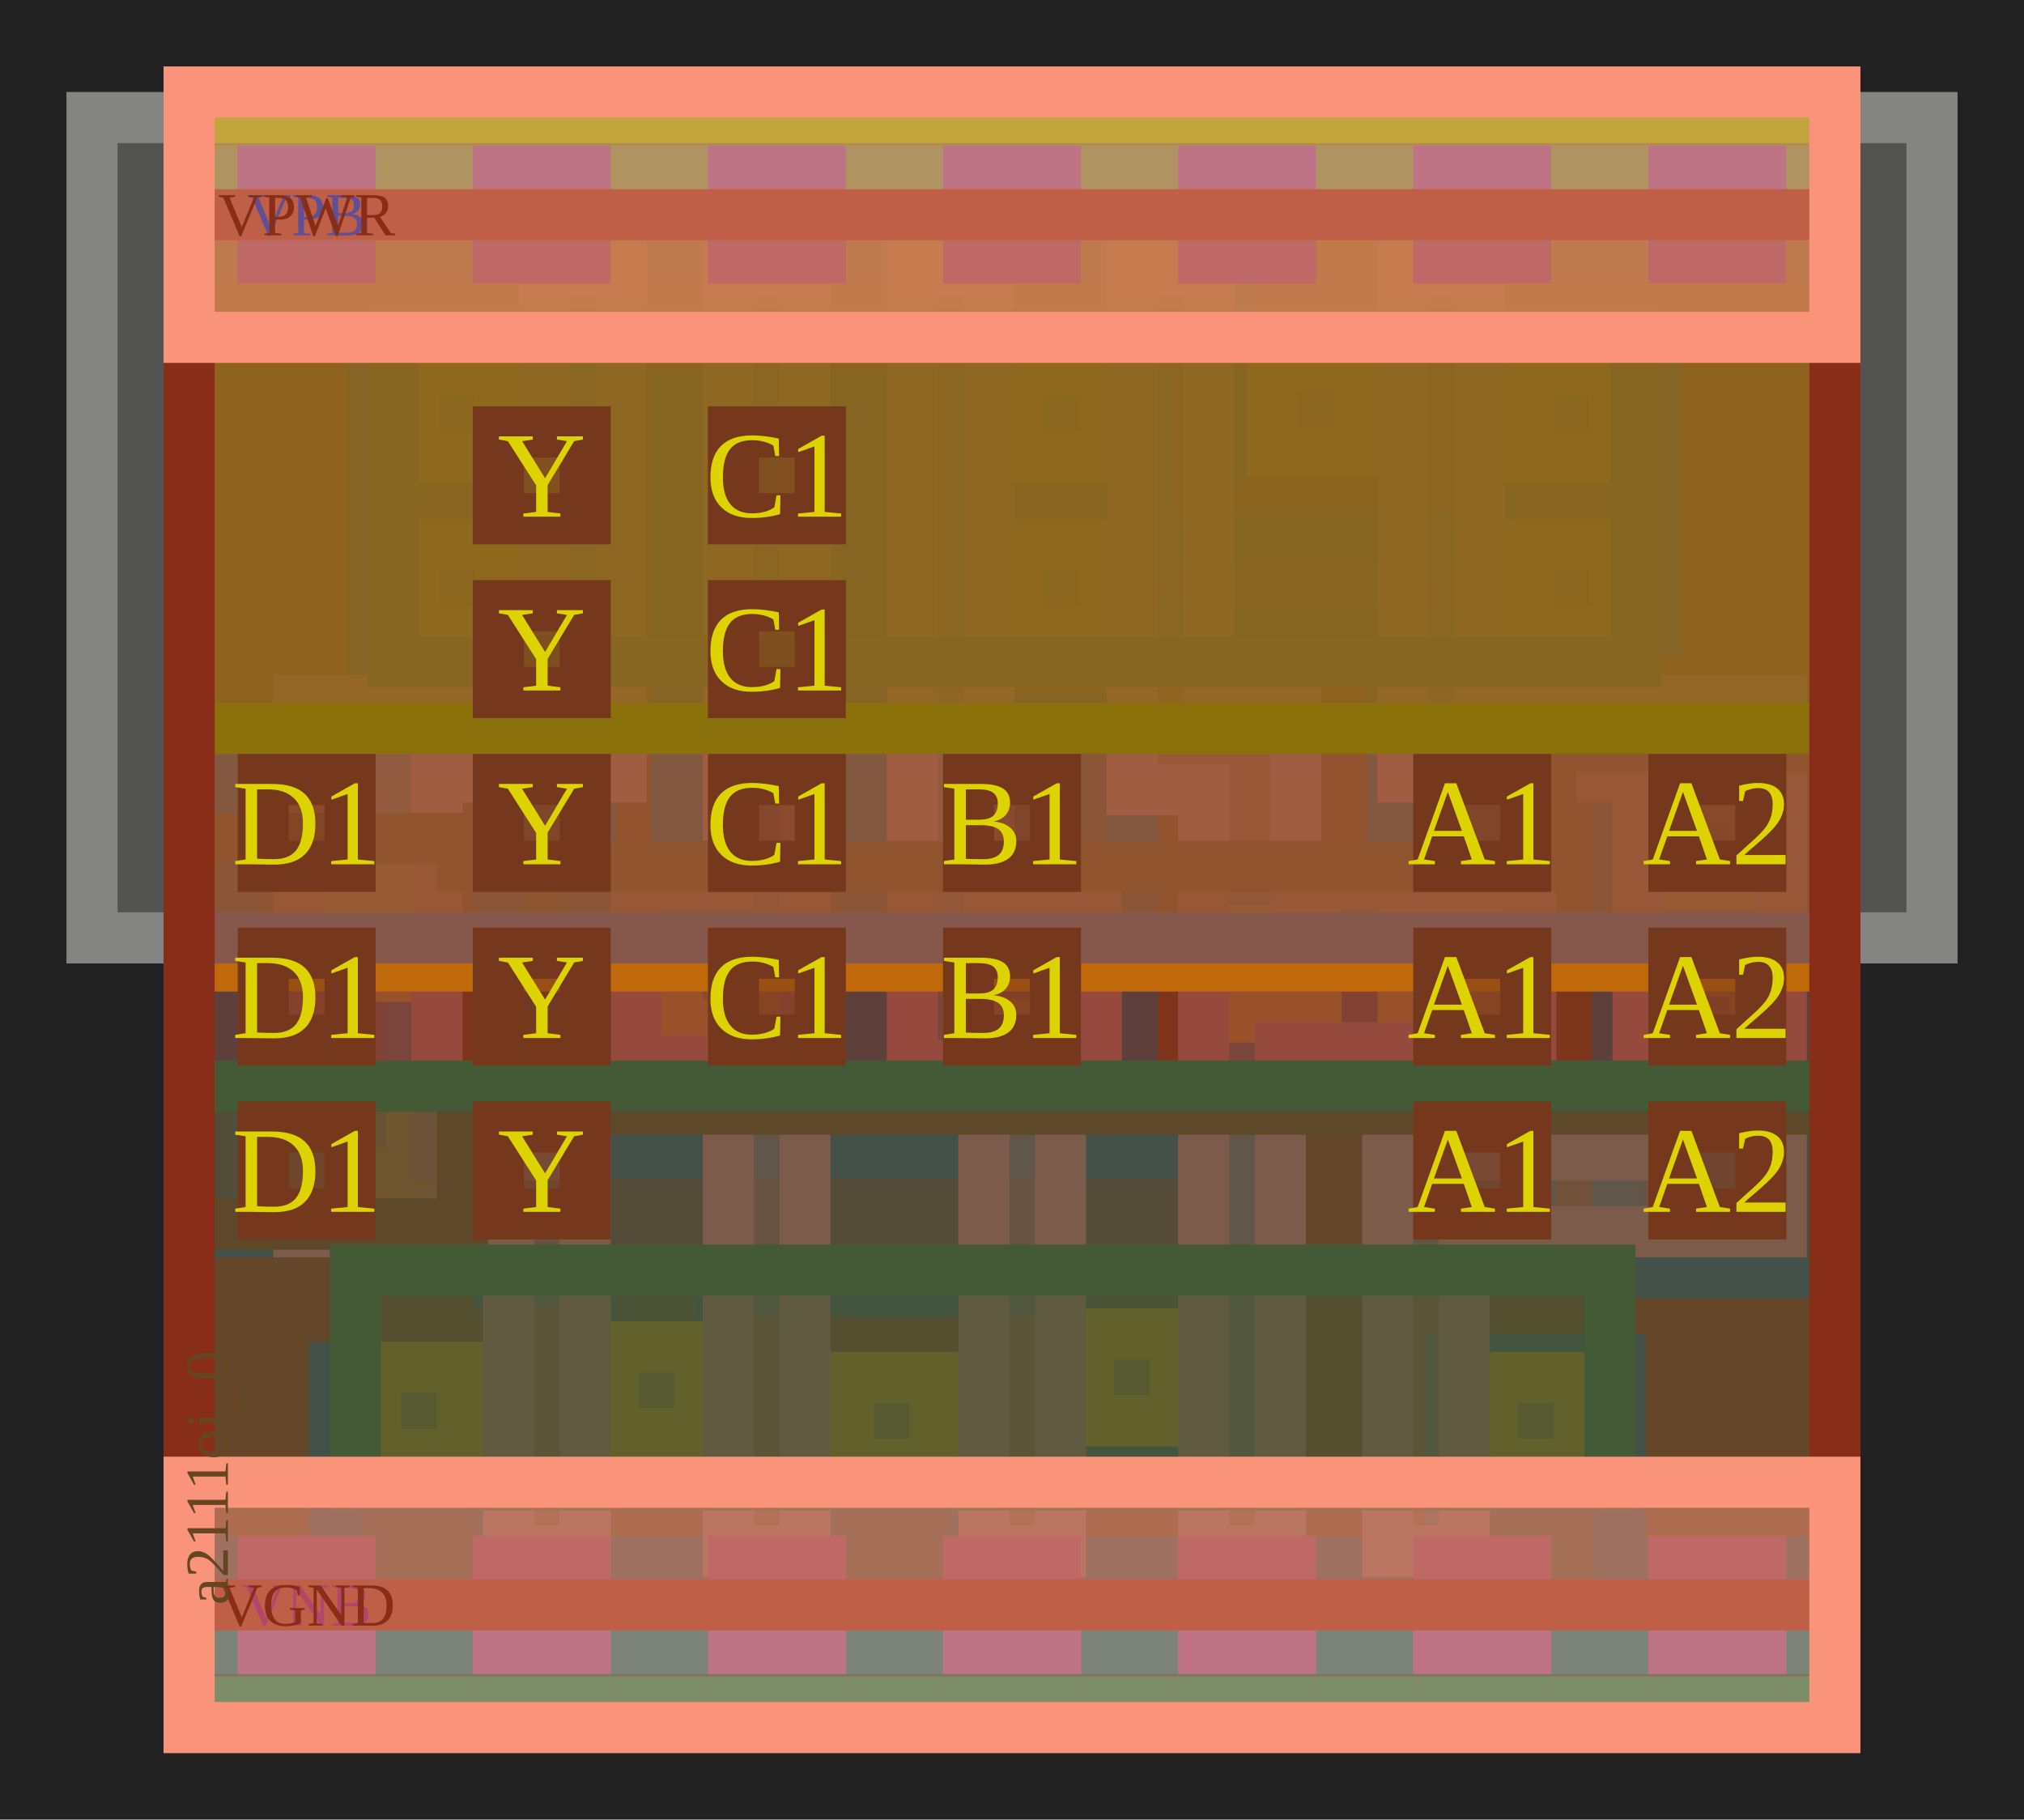
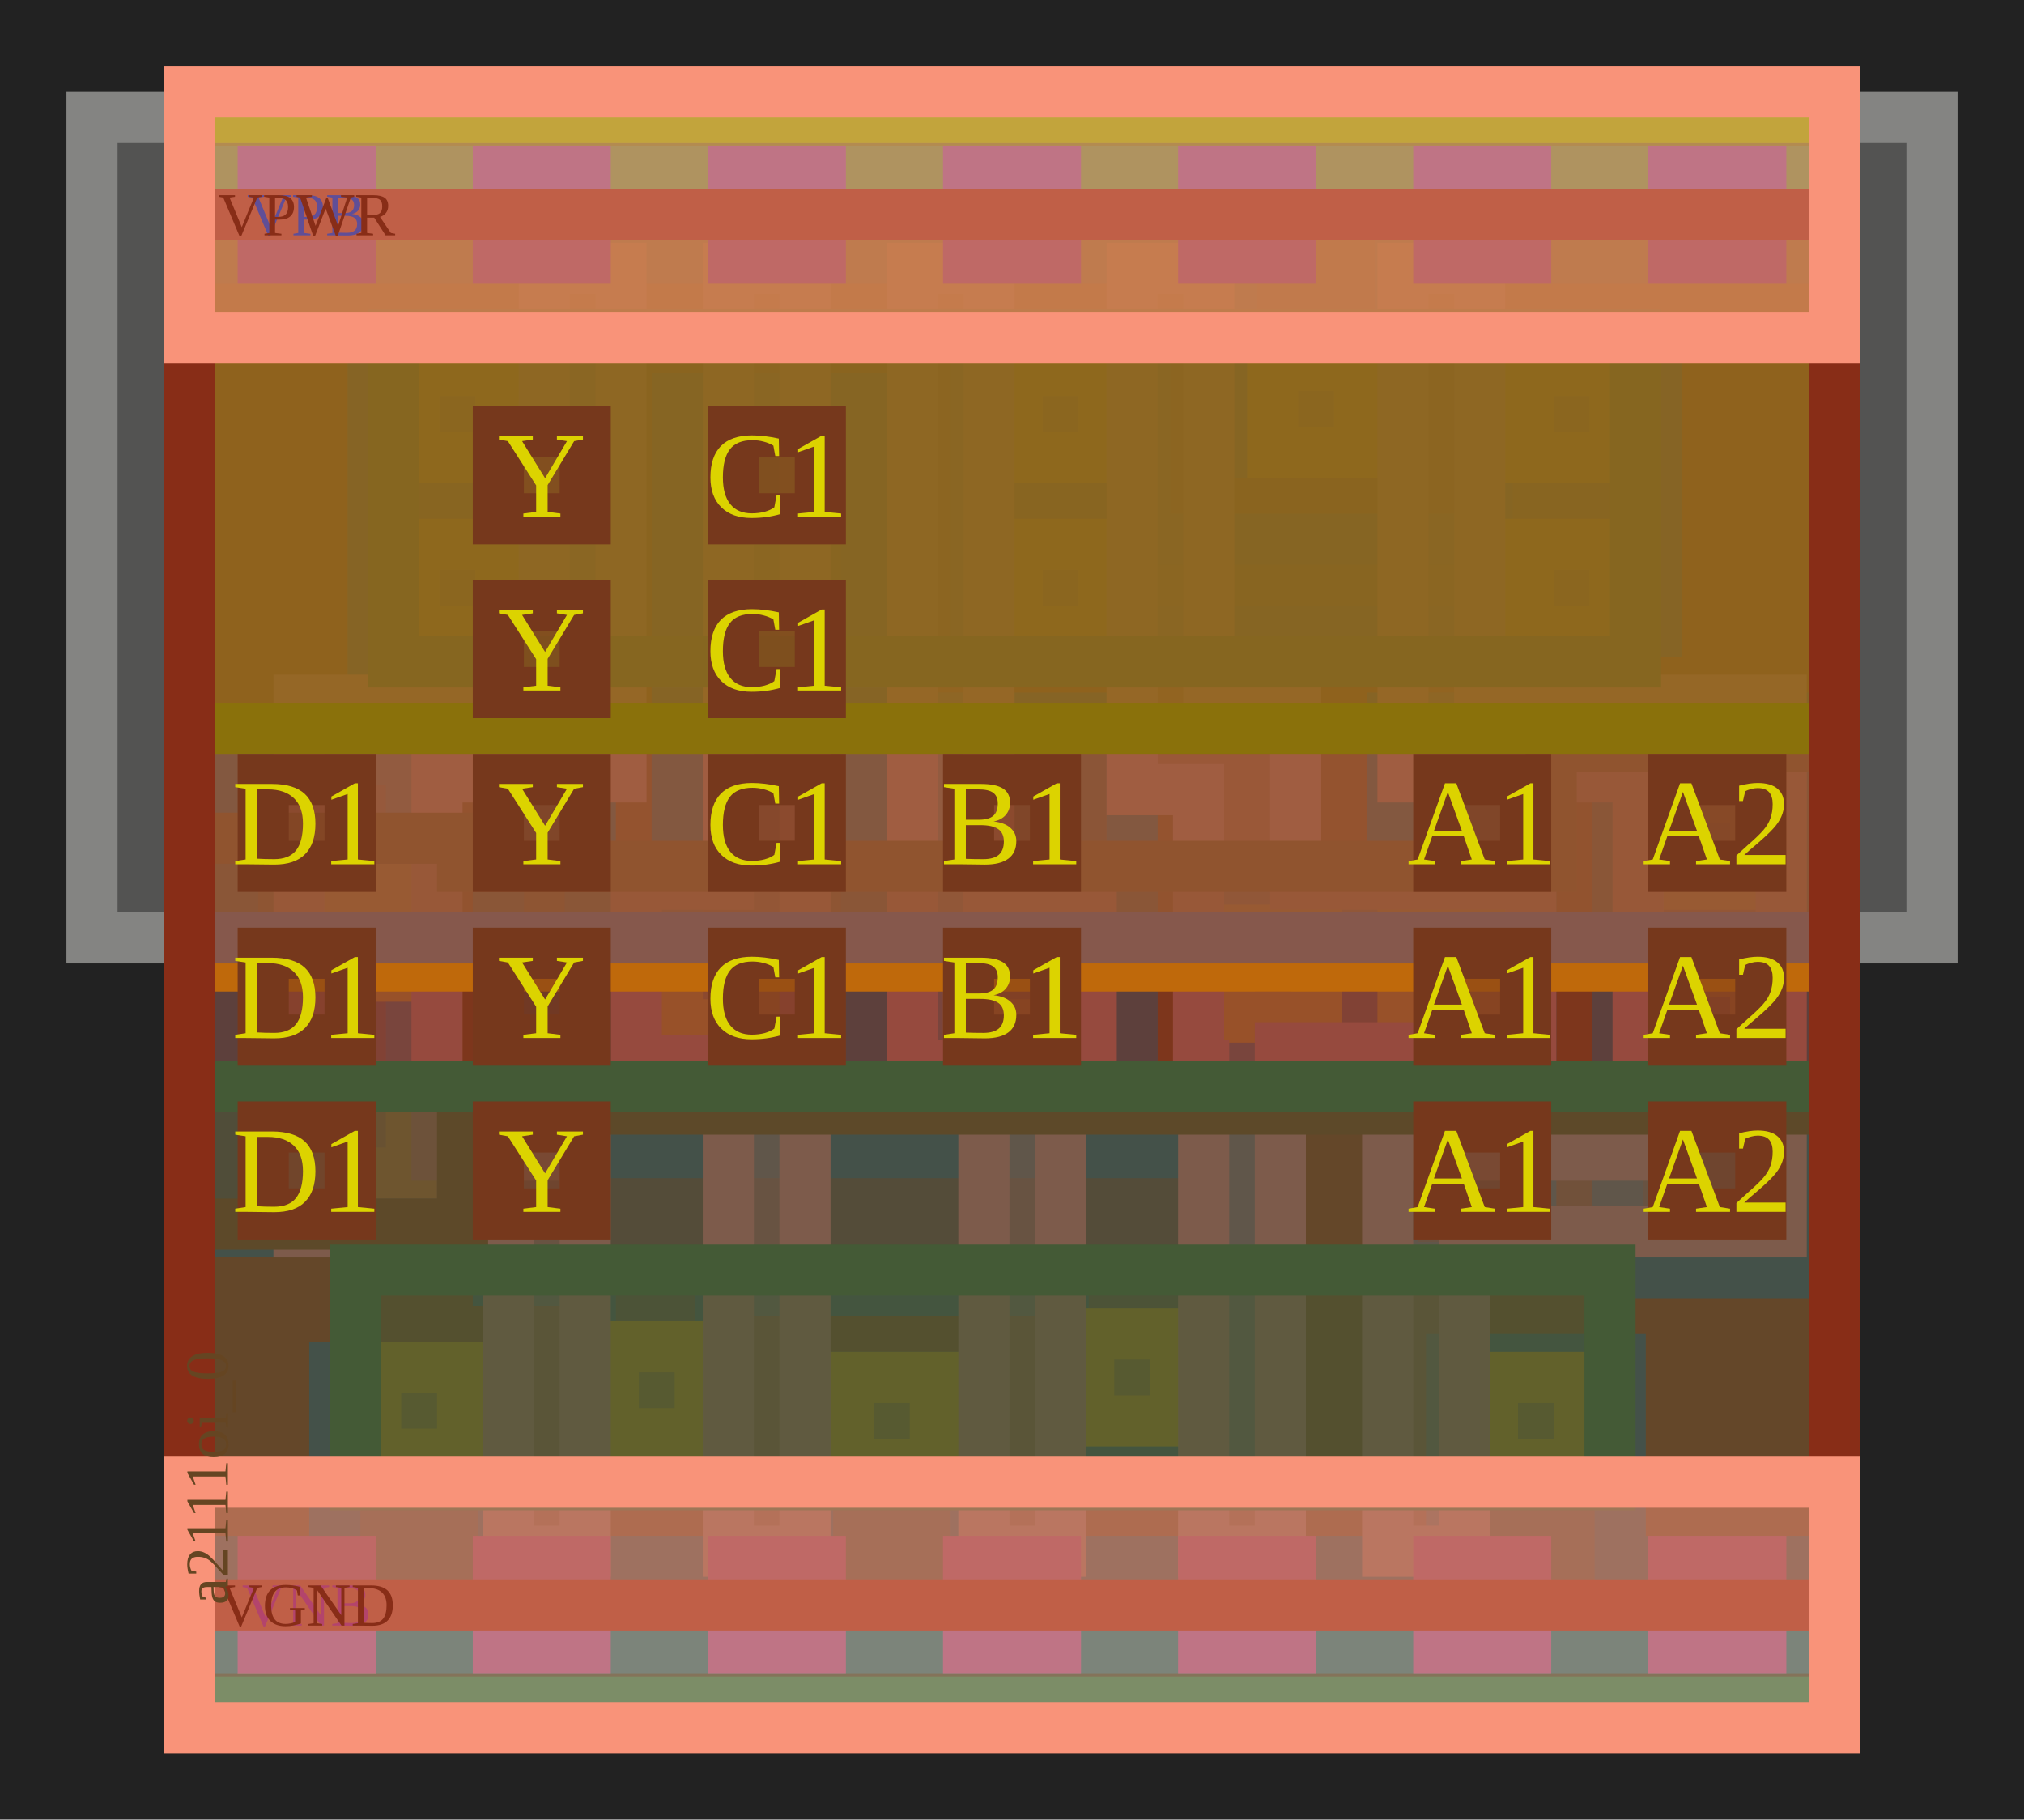
<svg xmlns="http://www.w3.org/2000/svg" width="39.6" height="35.6" viewBox="-3.7 -31.4 39.6 35.6">
  <defs>
    <style type="text/css">
.l67d44 {stroke: #875692; fill: #875692; fill-opacity: 0.5;}
.l122d16 {stroke: #F6A600; fill: #F6A600; fill-opacity: 0.5;}
.l93d44 {stroke: #008856; fill: #008856; fill-opacity: 0.5;}
.l78d44 {stroke: #F6A600; fill: #F6A600; fill-opacity: 0.5;}
.l236d0 {stroke: #E25822; fill: #E25822; fill-opacity: 0.5;}
.l66d44 {stroke: #F3C300; fill: #F3C300; fill-opacity: 0.5;}
.l95d20 {stroke: #654522; fill: #654522; fill-opacity: 0.5;}
.l94d20 {stroke: #8DB600; fill: #8DB600; fill-opacity: 0.5;}
.l65d20 {stroke: #008856; fill: #008856; fill-opacity: 0.5;}
.l68d16 {stroke: #E25822; fill: #E25822; fill-opacity: 0.5;}
.l67d20 {stroke: #0067A5; fill: #0067A5; fill-opacity: 0.5;}
.l66d20 {stroke: #E68FAC; fill: #E68FAC; fill-opacity: 0.5;}
.l64d20 {stroke: #848482; fill: #848482; fill-opacity: 0.5;}
.l64d16 {stroke: #DCD300; fill: #DCD300; fill-opacity: 0.5;}
.l67d16 {stroke: #654522; fill: #654522; fill-opacity: 0.5;}
.l81d4 {stroke: #882D17; fill: #882D17; fill-opacity: 0.5;}
.l68d20 {stroke: #F99379; fill: #F99379; fill-opacity: 0.5;}
.l64t5 {stroke: none; fill: #604E97;}
.l67t5 {stroke: none; fill: #DCD300;}
.l68t5 {stroke: none; fill: #882D17;}
.l83t44 {stroke: none; fill: #654522;}
.l64t59 {stroke: none; fill: #B3446C;}
</style>
  </defs>
  <rect x="-3.7" y="-31.4" width="39.6" height="35.6" fill="#222222" stroke="none" />
  <g id="sky130_fd_sc_hd__a2111oi_0" transform="scale(1 -1)">
-     <polygon id="0x1a5dad0" class="l236d0" points="0,0 32.2,0 32.2,27.2 0,27.2" />
-     <polygon id="0x1a40560" class="l122d16" points="1.45,-0.85 3.15,-0.85 3.15,0.85 1.45,0.85" />
-     <polygon id="0x1a45a20" class="l64d16" points="1.45,26.35 3.15,26.35 3.15,28.05 1.45,28.05" />
-     <polygon id="0x1a45a90" class="l68d16" points="1.45,26.35 3.15,26.35 3.15,28.05 1.45,28.05" />
-     <polygon id="0x1a2dcd0" class="l68d16" points="1.45,-0.85 3.15,-0.85 3.15,0.85 1.45,0.85" />
-     <polygon id="0x1a61230" class="l67d20" points="32.2,28.05 0,28.05 0,26.35 20.4,26.35 20.4,22.55 23.7,22.55 23.7,26.35 32.2,26.35" />
-     <polygon id="0x1a6aa90" class="l67d20" points="32.2,0.85 28,0.85 28,4.8 24.7,4.8 24.7,0.85 15.4,0.85 15.4,4.45 12.1,4.45 12.1,0.85 6.15,0.85 6.15,4.65 2.85,4.65 2.85,0.85 0,0.85 0,-0.85 32.2,-0.85" />
-     <polygon id="0x1a6ab00" class="l67d20" points="0.85,7.3 4.35,7.3 4.35,16.55 0.85,16.55" />
-     <polygon id="0x1a911a0" class="l67d20" points="9.55,10.55 13.25,10.55 13.25,23.6 9.55,23.6" />
-     <polygon id="0x1a64790" class="l67d20" points="27.95,6.5 31.35,6.5 31.35,17.35 27.95,17.35" />
-     <polygon id="0x1a1c470" class="l67d20" points="14.95,10.55 18.45,10.55 18.45,17.35 14.95,17.35" />
-     <polygon id="0x16dc120" class="l67d20" points="20.4,8.85 7.85,8.85 7.85,24.65 3.6,24.65 3.6,18.25 6.05,18.25 6.05,6.35 7.85,6.35 7.85,2.55 10.4,2.55 10.4,6.15 17.1,6.15 17.1,2.8 20.4,2.8" />
-     <polygon id="0x16dc190" class="l67d20" points="20.35,10.7 20.35,14 23.55,14 23.55,17.35 26.25,17.35 26.25,6.6 23.55,6.6 23.55,10.7" />
-     <polygon id="0x18f80a0" class="l67d20" points="28.7,24.65 25.4,24.65 25.4,20.85 18.7,20.85 18.7,24.65 15.4,24.65 15.4,19.05 28.7,19.05" />
-     <polygon id="0x1a7eb60" class="l66d44" points="25.5,2.75 27.2,2.75 27.2,4.45 25.5,4.45" />
-     <polygon id="0x1756e30" class="l66d44" points="23.75,11.5 25.45,11.5 25.45,13.2 23.75,13.2" />
-     <polygon id="0x17763b0" class="l66d44" points="2.65,12.3 4.35,12.3 4.35,14 2.65,14" />
-     <polygon id="0x1a71770" class="l66d44" points="2.65,8.45 4.35,8.45 4.35,10.15 2.65,10.15" />
-     <polygon id="0x1776480" class="l66d44" points="3.65,2.95 5.35,2.95 5.35,4.65 3.65,4.65" />
-     <polygon id="0x17d4930" class="l66d44" points="20.35,11.5 22.05,11.5 22.05,13.2 20.35,13.2" />
-     <polygon id="0x180e130" class="l66d44" points="21.2,22.55 22.9,22.55 22.9,24.25 21.2,24.25" />
-     <polygon id="0x180e200" class="l66d44" points="26.2,22.45 27.9,22.45 27.9,24.15 26.2,24.15" />
-     <polygon id="0x188aab0" class="l66d44" points="26.2,19.05 27.9,19.05 27.9,20.75 26.2,20.75" />
-     <polygon id="0x1891df0" class="l66d44" points="28.95,14.1 30.65,14.1 30.65,15.8 28.95,15.8" />
-     <polygon id="0x1891ec0" class="l66d44" points="28.95,10.7 30.65,10.7 30.65,12.4 28.95,12.4" />
-     <polygon id="0x1a37120" class="l66d44" points="4.4,22.45 6.1,22.45 6.1,24.15 4.4,24.15" />
-     <polygon id="0x1a10af0" class="l66d44" points="4.4,19.05 6.1,19.05 6.1,20.75 4.4,20.75" />
-     <polygon id="0x1a10bc0" class="l66d44" points="8.3,3.35 10,3.35 10,5.05 8.3,5.05" />
-     <polygon id="0x17b1650" class="l66d44" points="9.55,11.35 11.25,11.35 11.25,13.05 9.55,13.05" />
-     <polygon id="0x196c490" class="l66d44" points="12.9,2.75 14.6,2.75 14.6,4.45 12.9,4.45" />
-     <polygon id="0x196c560" class="l66d44" points="15.25,11.35 16.95,11.35 16.95,13.05 15.25,13.05" />
-     <polygon id="0x1a5a6d0" class="l66d44" points="16.2,22.45 17.9,22.45 17.9,24.15 16.2,24.15" />
-     <polygon id="0x17afdc0" class="l66d44" points="16.2,19.05 17.9,19.05 17.9,20.75 16.2,20.75" />
-     <polygon id="0x179f320" class="l66d44" points="17.6,3.6 19.3,3.6 19.3,5.3 17.6,5.3" />
-     <polygon id="0x17afe90" class="l66d20" points="8.45,26.15 6.95,26.15 6.95,17.7 2.15,17.7 2.15,7.3 6.25,7.3 6.25,1.05 7.75,1.05 7.75,8.8 4.85,8.8 4.85,16.2 8.45,16.2" />
-     <polygon id="0x182cc80" class="l66d20" points="12.05,26.15 10.55,26.15 10.55,14.1 8.75,14.1 8.75,10.65 10.55,10.65 10.55,1.05 12.05,1.05" />
-     <polygon id="0x1811120" class="l66d20" points="17.75,13.95 15.65,13.95 15.65,26.15 14.15,26.15 14.15,10.55 15.55,10.55 15.55,1.05 17.05,1.05 17.05,10.55 17.75,10.55" />
-     <polygon id="0x1811190" class="l66d20" points="26.25,14.1 21.65,14.1 21.65,17.7 19.95,17.7 19.95,26.15 18.45,26.15 18.45,15.95 19.85,15.95 19.85,1.05 21.35,1.05 21.35,10.9 26.25,10.9" />
-     <polygon id="0x1a512d0" class="l66d20" points="31.15,17.7 25.25,17.7 25.25,26.15 23.75,26.15 23.75,16.2 28.35,16.2 28.35,8.8 23.45,8.8 23.45,1.05 24.95,1.05 24.95,7.3 31.15,7.3" />
-     <polygon id="0x1840740" class="l95d20" points="32.2,16.8 26.65,16.8 26.65,14.45 5.35,14.45 5.35,15 0,15 0,7.45 5.35,7.45 5.35,9.7 32.2,9.7" />
-     <polygon id="0x1a4cb20" class="l65d20" points="3.25,2.35 27.8,2.35 27.8,6.55 3.25,6.55" />
-     <polygon id="0x175c850" class="l65d20" points="4,18.45 28.3,18.45 28.3,24.85 4,24.85" />
-     <polygon id="0x175c920" class="l78d44" points="0,12.5 32.2,12.5 32.2,27.2 0,27.2" />
-     <polygon id="0x17f9930" class="l93d44" points="0,-1.9 32.2,-1.9 32.2,10.15 0,10.15" />
-     <polygon id="0x17f9a00" class="l64d20" points="-1.9,13.05 34.1,13.05 34.1,29.1 -1.9,29.1" />
-     <polygon id="0x1a89ee0" class="l94d20" points="0,17.15 32.2,17.15 32.2,29.1 0,29.1" />
-     <polygon id="0x1a89fb0" class="l67d44" points="1.45,26.35 3.15,26.35 3.15,28.05 1.45,28.05" />
-     <polygon id="0x1754210" class="l67d44" points="1.45,-0.85 3.15,-0.85 3.15,0.85 1.45,0.85" />
-     <polygon id="0x17542e0" class="l67d44" points="6.05,26.35 7.75,26.35 7.75,28.05 6.05,28.05" />
-     <polygon id="0x179dbb0" class="l67d44" points="6.05,-0.85 7.75,-0.85 7.75,0.85 6.05,0.85" />
-     <polygon id="0x179dc80" class="l67d44" points="10.65,26.35 12.35,26.35 12.35,28.05 10.65,28.05" />
-     <polygon id="0x17b7aa0" class="l67d44" points="10.65,-0.85 12.35,-0.85 12.35,0.85 10.65,0.85" />
-     <polygon id="0x17b7b70" class="l67d44" points="15.25,26.35 16.95,26.35 16.95,28.05 15.25,28.05" />
-     <polygon id="0x18283d0" class="l67d44" points="15.25,-0.85 16.95,-0.85 16.95,0.85 15.25,0.85" />
-     <polygon id="0x18284a0" class="l67d44" points="19.85,26.35 21.55,26.35 21.55,28.05 19.85,28.05" />
-     <polygon id="0x181d110" class="l67d44" points="19.85,-0.85 21.55,-0.85 21.55,0.85 19.85,0.85" />
-     <polygon id="0x181d1e0" class="l67d44" points="24.45,26.35 26.15,26.35 26.15,28.05 24.45,28.05" />
-     <polygon id="0x1988ed0" class="l67d44" points="24.45,-0.85 26.15,-0.85 26.15,0.85 24.45,0.85" />
-     <polygon id="0x1988fa0" class="l67d44" points="29.05,26.35 30.75,26.35 30.75,28.05 29.05,28.05" />
-     <polygon id="0x19b3260" class="l67d44" points="29.05,-0.85 30.75,-0.85 30.75,0.85 29.05,0.85" />
-     <polygon id="0x19b3330" class="l67d16" points="1.45,14.45 3.15,14.45 3.15,16.15 1.45,16.15" />
-     <polygon id="0x1a38cf0" class="l67d16" points="10.65,11.05 12.35,11.05 12.35,12.75 10.65,12.75" />
-     <polygon id="0x1a38dc0" class="l67d16" points="29.05,7.65 30.75,7.65 30.75,9.35 29.05,9.35" />
-     <polygon id="0x1765dc0" class="l67d16" points="24.45,11.05 26.15,11.05 26.15,12.75 24.45,12.75" />
-     <polygon id="0x1765e90" class="l67d16" points="15.25,14.45 16.95,14.45 16.95,16.15 15.25,16.15" />
-     <polygon id="0x195a500" class="l67d16" points="6.05,21.25 7.75,21.25 7.75,22.95 6.05,22.95" />
-     <polygon id="0x195a5d0" class="l67d16" points="1.45,11.05 3.15,11.05 3.15,12.75 1.45,12.75" />
-     <polygon id="0x19dcc10" class="l67d16" points="1.45,7.65 3.15,7.65 3.15,9.35 1.45,9.35" />
-     <polygon id="0x19dcce0" class="l67d16" points="6.05,17.85 7.75,17.85 7.75,19.55 6.05,19.55" />
-     <polygon id="0x1a46680" class="l67d16" points="6.05,14.45 7.75,14.45 7.75,16.15 6.05,16.15" />
-     <polygon id="0x1a46750" class="l67d16" points="6.05,11.05 7.75,11.05 7.75,12.75 6.05,12.75" />
-     <polygon id="0x1a3ccf0" class="l67d16" points="6.05,7.65 7.75,7.65 7.75,9.35 6.05,9.35" />
-     <polygon id="0x1a3cdc0" class="l67d16" points="10.65,14.45 12.35,14.45 12.35,16.15 10.65,16.15" />
-     <polygon id="0x181a540" class="l67d16" points="10.65,17.85 12.35,17.85 12.35,19.55 10.65,19.55" />
-     <polygon id="0x181a610" class="l67d16" points="10.65,21.25 12.35,21.25 12.35,22.95 10.65,22.95" />
-     <polygon id="0x1822a00" class="l67d16" points="15.25,11.05 16.95,11.05 16.95,12.75 15.25,12.75" />
-     <polygon id="0x1822ad0" class="l67d16" points="29.05,11.05 30.75,11.05 30.75,12.75 29.05,12.75" />
-     <polygon id="0x19d5f70" class="l67d16" points="29.05,14.45 30.75,14.45 30.75,16.15 29.05,16.15" />
-     <polygon id="0x19d6040" class="l67d16" points="24.45,7.65 26.15,7.65 26.15,9.35 24.45,9.35" />
-     <polygon id="0x1a301e0" class="l67d16" points="24.45,14.45 26.15,14.45 26.15,16.15 24.45,16.15" />
-     <polygon id="0x1a302b0" class="l81d4" points="0,0 32.2,0 32.2,27.2 0,27.2" />
-     <polygon id="0x17c8980" class="l68d20" points="0,2.4 0,-2.4 32.2,-2.4 32.2,2.4" />
-     <polygon id="0x17c8980" class="l68d20" points="0,29.6 0,24.8 32.2,24.8 32.2,29.6" />
-     <text id="0x189b3c0" class="l67t5" text-anchor="middle" dominant-baseline="central" transform="translate(29.9 8.5) scale(0.2) scale(1 -1)">A2</text>
-     <text id="0x189b450" class="l67t5" text-anchor="middle" dominant-baseline="central" transform="translate(25.3 11.9) scale(0.2) scale(1 -1)">A1</text>
-     <text id="0x1a5c880" class="l67t5" text-anchor="middle" dominant-baseline="central" transform="translate(16.1 15.3) scale(0.2) scale(1 -1)">B1</text>
-     <text id="0x1a7eab0" class="l67t5" text-anchor="middle" dominant-baseline="central" transform="translate(11.5 11.9) scale(0.2) scale(1 -1)">C1</text>
-     <text id="0x1a2e8c0" class="l67t5" text-anchor="middle" dominant-baseline="central" transform="translate(6.9 22.1) scale(0.2) scale(1 -1)">Y</text>
-     <text id="0x1982850" class="l67t5" text-anchor="middle" dominant-baseline="central" transform="translate(2.3 15.3) scale(0.2) scale(1 -1)">D1</text>
-     <text id="0x1982900" class="l67t5" text-anchor="middle" dominant-baseline="central" transform="translate(2.3 11.9) scale(0.2) scale(1 -1)">D1</text>
-     <text id="0x19b0310" class="l67t5" text-anchor="middle" dominant-baseline="central" transform="translate(2.3 8.5) scale(0.2) scale(1 -1)">D1</text>
-     <text id="0x19b03c0" class="l67t5" text-anchor="middle" dominant-baseline="central" transform="translate(6.9 18.7) scale(0.2) scale(1 -1)">Y</text>
-     <text id="0x1a48150" class="l67t5" text-anchor="middle" dominant-baseline="central" transform="translate(6.9 15.3) scale(0.2) scale(1 -1)">Y</text>
-     <text id="0x1a97f30" class="l67t5" text-anchor="middle" dominant-baseline="central" transform="translate(6.9 11.9) scale(0.2) scale(1 -1)">Y</text>
-     <text id="0x1a97fe0" class="l67t5" text-anchor="middle" dominant-baseline="central" transform="translate(6.9 8.5) scale(0.2) scale(1 -1)">Y</text>
-     <text id="0x1767470" class="l67t5" text-anchor="middle" dominant-baseline="central" transform="translate(11.5 15.3) scale(0.2) scale(1 -1)">C1</text>
-     <text id="0x1767520" class="l67t5" text-anchor="middle" dominant-baseline="central" transform="translate(11.5 18.7) scale(0.2) scale(1 -1)">C1</text>
-     <text id="0x174e450" class="l67t5" text-anchor="middle" dominant-baseline="central" transform="translate(11.5 22.1) scale(0.2) scale(1 -1)">C1</text>
-     <text id="0x174e4e0" class="l67t5" text-anchor="middle" dominant-baseline="central" transform="translate(16.1 11.9) scale(0.2) scale(1 -1)">B1</text>
-     <text id="0x17c47a0" class="l67t5" text-anchor="middle" dominant-baseline="central" transform="translate(29.9 11.9) scale(0.2) scale(1 -1)">A2</text>
-     <text id="0x17c4830" class="l67t5" text-anchor="middle" dominant-baseline="central" transform="translate(29.9 15.3) scale(0.2) scale(1 -1)">A2</text>
-     <text id="0x1881360" class="l67t5" text-anchor="middle" dominant-baseline="central" transform="translate(25.3 8.5) scale(0.2) scale(1 -1)">A1</text>
-     <text id="0x1881410" class="l67t5" text-anchor="middle" dominant-baseline="central" transform="translate(25.3 15.3) scale(0.2) scale(1 -1)">A1</text>
-     <text id="0x1964fb0" class="l64t59" text-anchor="middle" dominant-baseline="central" transform="translate(2.3 0) scale(0.1) scale(1 -1)">VNB</text>
-     <text id="0x1965060" class="l64t5" text-anchor="middle" dominant-baseline="central" transform="translate(2.3 27.2) scale(0.1) scale(1 -1)">VPB</text>
-     <text id="0x1a411d0" class="l68t5" text-anchor="middle" dominant-baseline="central" transform="translate(2.3 27.2) scale(0.1) scale(1 -1)">VPWR</text>
-     <text id="0x1a41260" class="l68t5" text-anchor="middle" dominant-baseline="central" transform="translate(2.3 0) scale(0.1) scale(1 -1)">VGND</text>
-     <text id="0x17c88f0" class="l83t44" text-anchor="start" dominant-baseline="text-before-edge" transform="translate(0 0) rotate(90) scale(0.1) scale(1 -1)">a2111oi_0</text>
+     <polygon id="0x1291ad0" class="l236d0" points="0,0 32.2,0 32.2,27.2 0,27.2" />
+     <polygon id="0x1274560" class="l122d16" points="1.45,-0.85 3.15,-0.85 3.15,0.85 1.45,0.85" />
+     <polygon id="0x1279a20" class="l64d16" points="1.45,26.35 3.15,26.35 3.15,28.05 1.45,28.05" />
+     <polygon id="0x1279a90" class="l68d16" points="1.45,26.35 3.15,26.35 3.15,28.05 1.45,28.05" />
+     <polygon id="0x1261cd0" class="l68d16" points="1.45,-0.85 3.15,-0.85 3.15,0.85 1.45,0.85" />
+     <polygon id="0x1295230" class="l67d20" points="32.2,28.05 0,28.05 0,26.35 20.4,26.35 20.4,22.55 23.7,22.55 23.7,26.35 32.2,26.35" />
+     <polygon id="0x129ea90" class="l67d20" points="32.2,0.85 28,0.85 28,4.8 24.7,4.8 24.7,0.85 15.4,0.85 15.4,4.45 12.1,4.45 12.1,0.85 6.15,0.85 6.15,4.65 2.85,4.65 2.85,0.85 0,0.85 0,-0.85 32.2,-0.85" />
+     <polygon id="0x129eb00" class="l67d20" points="0.85,7.3 4.35,7.3 4.35,16.55 0.85,16.55" />
+     <polygon id="0x12c51a0" class="l67d20" points="9.55,10.55 13.25,10.55 13.25,23.6 9.55,23.6" />
+     <polygon id="0x1298790" class="l67d20" points="27.95,6.5 31.35,6.5 31.35,17.35 27.95,17.35" />
+     <polygon id="0x1250470" class="l67d20" points="14.95,10.55 18.45,10.55 18.45,17.35 14.95,17.35" />
+     <polygon id="0xf10120" class="l67d20" points="20.4,8.85 7.85,8.85 7.85,24.65 3.6,24.65 3.6,18.25 6.05,18.25 6.05,6.35 7.85,6.35 7.85,2.55 10.4,2.55 10.4,6.15 17.1,6.15 17.1,2.8 20.4,2.8" />
+     <polygon id="0xf10190" class="l67d20" points="20.35,10.7 20.35,14 23.55,14 23.55,17.35 26.25,17.35 26.25,6.6 23.55,6.6 23.55,10.7" />
+     <polygon id="0x112c0a0" class="l67d20" points="28.7,24.65 25.4,24.65 25.4,20.85 18.7,20.85 18.7,24.65 15.4,24.65 15.4,19.05 28.7,19.05" />
+     <polygon id="0x12b2b60" class="l66d44" points="25.5,2.75 27.2,2.75 27.2,4.45 25.5,4.45" />
+     <polygon id="0xf8ae30" class="l66d44" points="23.75,11.5 25.45,11.5 25.45,13.2 23.75,13.2" />
+     <polygon id="0xfaa3b0" class="l66d44" points="2.65,12.3 4.35,12.3 4.35,14 2.65,14" />
+     <polygon id="0x12a5770" class="l66d44" points="2.65,8.45 4.35,8.45 4.35,10.15 2.65,10.15" />
+     <polygon id="0xfaa480" class="l66d44" points="3.65,2.95 5.35,2.95 5.35,4.65 3.65,4.65" />
+     <polygon id="0x1008930" class="l66d44" points="20.35,11.5 22.05,11.5 22.05,13.2 20.35,13.2" />
+     <polygon id="0x1042130" class="l66d44" points="21.2,22.55 22.9,22.55 22.9,24.25 21.2,24.25" />
+     <polygon id="0x1042200" class="l66d44" points="26.2,22.45 27.9,22.45 27.9,24.15 26.2,24.15" />
+     <polygon id="0x10beab0" class="l66d44" points="26.2,19.05 27.9,19.05 27.9,20.75 26.2,20.75" />
+     <polygon id="0x10c5df0" class="l66d44" points="28.95,14.1 30.65,14.1 30.65,15.8 28.95,15.8" />
+     <polygon id="0x10c5ec0" class="l66d44" points="28.95,10.7 30.65,10.7 30.65,12.4 28.95,12.4" />
+     <polygon id="0x126b120" class="l66d44" points="4.4,22.45 6.1,22.45 6.1,24.15 4.4,24.15" />
+     <polygon id="0x1244af0" class="l66d44" points="4.4,19.05 6.1,19.05 6.1,20.75 4.4,20.75" />
+     <polygon id="0x1244bc0" class="l66d44" points="8.3,3.35 10,3.35 10,5.05 8.3,5.05" />
+     <polygon id="0xfe5650" class="l66d44" points="9.55,11.35 11.25,11.35 11.25,13.05 9.55,13.05" />
+     <polygon id="0x11a0490" class="l66d44" points="12.9,2.75 14.6,2.75 14.6,4.45 12.9,4.45" />
+     <polygon id="0x11a0560" class="l66d44" points="15.25,11.35 16.95,11.35 16.95,13.05 15.25,13.05" />
+     <polygon id="0x128e6d0" class="l66d44" points="16.2,22.45 17.9,22.45 17.9,24.15 16.2,24.15" />
+     <polygon id="0xfe3dc0" class="l66d44" points="16.2,19.05 17.9,19.05 17.9,20.75 16.2,20.75" />
+     <polygon id="0xfd3320" class="l66d44" points="17.6,3.6 19.3,3.6 19.3,5.3 17.6,5.3" />
+     <polygon id="0xfe3e90" class="l66d20" points="8.45,26.15 6.95,26.15 6.95,17.7 2.15,17.7 2.15,7.3 6.25,7.3 6.25,1.05 7.75,1.05 7.75,8.8 4.85,8.8 4.85,16.2 8.45,16.2" />
+     <polygon id="0x1060c80" class="l66d20" points="12.05,26.15 10.55,26.15 10.55,14.1 8.75,14.1 8.75,10.65 10.55,10.65 10.55,1.05 12.05,1.05" />
+     <polygon id="0x1045120" class="l66d20" points="17.65,13.95 15.65,13.95 15.65,26.15 14.15,26.15 14.15,10.55 15.55,10.55 15.55,1.05 17.05,1.05 17.05,10.55 17.65,10.55" />
+     <polygon id="0x1045190" class="l66d20" points="26.25,14.1 21.65,14.1 21.65,17.7 19.95,17.7 19.95,26.15 18.45,26.15 18.45,15.95 19.75,15.95 19.75,10.55 19.85,10.55 19.85,1.05 21.35,1.05 21.35,10.9 26.25,10.9" />
+     <polygon id="0x12851f0" class="l66d20" points="31.15,17.7 25.25,17.7 25.25,26.15 23.75,26.15 23.75,16.2 28.35,16.2 28.35,8.8 23.45,8.8 23.45,1.05 24.95,1.05 24.95,7.3 31.15,7.3" />
+     <polygon id="0x1074660" class="l95d20" points="32.2,16.8 26.65,16.8 26.65,14.45 5.35,14.45 5.35,15 0,15 0,7.45 5.35,7.45 5.35,9.7 32.2,9.7" />
+     <polygon id="0x1074790" class="l65d20" points="3.25,2.35 27.8,2.35 27.8,6.55 3.25,6.55" />
+     <polygon id="0x1280ac0" class="l65d20" points="4,18.45 28.3,18.45 28.3,24.85 4,24.85" />
+     <polygon id="0x1280b90" class="l78d44" points="0,12.5 32.2,12.5 32.2,27.2 0,27.2" />
+     <polygon id="0xf908b0" class="l93d44" points="0,-1.9 32.2,-1.9 32.2,10.15 0,10.15" />
+     <polygon id="0xf90980" class="l64d20" points="-1.9,13.05 34.1,13.05 34.1,29.1 -1.9,29.1" />
+     <polygon id="0x102d990" class="l94d20" points="0,17.15 32.2,17.15 32.2,29.1 0,29.1" />
+     <polygon id="0x102da60" class="l67d44" points="1.45,26.35 3.15,26.35 3.15,28.05 1.45,28.05" />
+     <polygon id="0x12bdf40" class="l67d44" points="1.45,-0.85 3.15,-0.85 3.15,0.85 1.45,0.85" />
+     <polygon id="0x12be010" class="l67d44" points="6.05,26.35 7.75,26.35 7.75,28.05 6.05,28.05" />
+     <polygon id="0xf88270" class="l67d44" points="6.05,-0.85 7.75,-0.85 7.75,0.85 6.05,0.85" />
+     <polygon id="0xf88340" class="l67d44" points="10.65,26.35 12.35,26.35 12.35,28.05 10.65,28.05" />
+     <polygon id="0xfd1c10" class="l67d44" points="10.65,-0.85 12.35,-0.85 12.35,0.85 10.65,0.85" />
+     <polygon id="0xfd1ce0" class="l67d44" points="15.25,26.35 16.95,26.35 16.95,28.05 15.25,28.05" />
+     <polygon id="0xfebb00" class="l67d44" points="15.25,-0.85 16.95,-0.85 16.95,0.85 15.25,0.85" />
+     <polygon id="0xfebbd0" class="l67d44" points="19.85,26.35 21.55,26.35 21.55,28.05 19.85,28.05" />
+     <polygon id="0x105c430" class="l67d44" points="19.85,-0.85 21.55,-0.85 21.55,0.85 19.85,0.85" />
+     <polygon id="0x105c500" class="l67d44" points="24.45,26.35 26.15,26.35 26.15,28.05 24.45,28.05" />
+     <polygon id="0x1051170" class="l67d44" points="24.45,-0.85 26.15,-0.85 26.15,0.85 24.45,0.85" />
+     <polygon id="0x1051240" class="l67d44" points="29.05,26.35 30.75,26.35 30.75,28.05 29.05,28.05" />
+     <polygon id="0x11bcf30" class="l67d44" points="29.05,-0.85 30.75,-0.85 30.75,0.85 29.05,0.85" />
+     <polygon id="0x11bd000" class="l67d16" points="1.45,14.45 3.15,14.45 3.15,16.15 1.45,16.15" />
+     <polygon id="0x11e72c0" class="l67d16" points="10.65,11.05 12.35,11.05 12.35,12.75 10.65,12.75" />
+     <polygon id="0x11e7390" class="l67d16" points="29.05,7.65 30.75,7.65 30.75,9.35 29.05,9.35" />
+     <polygon id="0x126cd50" class="l67d16" points="24.45,11.05 26.15,11.05 26.15,12.75 24.45,12.75" />
+     <polygon id="0x126ce20" class="l67d16" points="15.25,14.45 16.95,14.45 16.95,16.15 15.25,16.15" />
+     <polygon id="0xf99e20" class="l67d16" points="6.05,21.25 7.75,21.25 7.75,22.95 6.05,22.95" />
+     <polygon id="0xf99ef0" class="l67d16" points="1.45,11.05 3.15,11.05 3.15,12.75 1.45,12.75" />
+     <polygon id="0x118e560" class="l67d16" points="1.45,7.65 3.15,7.65 3.15,9.35 1.45,9.35" />
+     <polygon id="0x118e630" class="l67d16" points="6.05,17.85 7.75,17.85 7.75,19.55 6.05,19.55" />
+     <polygon id="0x1210c70" class="l67d16" points="6.05,14.45 7.75,14.45 7.75,16.15 6.05,16.15" />
+     <polygon id="0x1210d40" class="l67d16" points="6.05,11.05 7.75,11.05 7.75,12.75 6.05,12.75" />
+     <polygon id="0x127a6e0" class="l67d16" points="6.05,7.65 7.75,7.65 7.75,9.35 6.05,9.35" />
+     <polygon id="0x127a7b0" class="l67d16" points="10.65,14.45 12.35,14.45 12.35,16.15 10.65,16.15" />
+     <polygon id="0x1270d50" class="l67d16" points="10.65,17.85 12.35,17.85 12.35,19.55 10.65,19.55" />
+     <polygon id="0x1270e20" class="l67d16" points="10.65,21.25 12.35,21.25 12.35,22.95 10.65,22.95" />
+     <polygon id="0x104e5a0" class="l67d16" points="15.25,11.05 16.95,11.05 16.95,12.75 15.25,12.75" />
+     <polygon id="0x104e670" class="l67d16" points="29.05,11.05 30.75,11.05 30.75,12.75 29.05,12.75" />
+     <polygon id="0x1056a60" class="l67d16" points="29.05,14.45 30.75,14.45 30.75,16.15 29.05,16.15" />
+     <polygon id="0x1056b30" class="l67d16" points="24.45,7.65 26.15,7.65 26.15,9.35 24.45,9.35" />
+     <polygon id="0x1209fd0" class="l67d16" points="24.45,14.45 26.15,14.45 26.15,16.15 24.45,16.15" />
+     <polygon id="0x120a0a0" class="l81d4" points="0,0 32.2,0 32.2,27.2 0,27.2" />
+     <polygon id="0x12642d0" class="l68d20" points="0,2.4 0,-2.4 32.2,-2.4 32.2,2.4" />
+     <polygon id="0x12642d0" class="l68d20" points="0,29.6 0,24.8 32.2,24.8 32.2,29.6" />
+     <text id="0x10cf3c0" class="l67t5" text-anchor="middle" dominant-baseline="central" transform="translate(29.9 8.5) scale(0.2) scale(1 -1)">A2</text>
+     <text id="0x10cf450" class="l67t5" text-anchor="middle" dominant-baseline="central" transform="translate(25.3 11.9) scale(0.2) scale(1 -1)">A1</text>
+     <text id="0x1290880" class="l67t5" text-anchor="middle" dominant-baseline="central" transform="translate(16.1 15.3) scale(0.2) scale(1 -1)">B1</text>
+     <text id="0x12b2ab0" class="l67t5" text-anchor="middle" dominant-baseline="central" transform="translate(11.5 11.9) scale(0.2) scale(1 -1)">C1</text>
+     <text id="0x12628c0" class="l67t5" text-anchor="middle" dominant-baseline="central" transform="translate(6.9 22.1) scale(0.2) scale(1 -1)">Y</text>
+     <text id="0x11b6850" class="l67t5" text-anchor="middle" dominant-baseline="central" transform="translate(2.3 15.3) scale(0.2) scale(1 -1)">D1</text>
+     <text id="0x11b6900" class="l67t5" text-anchor="middle" dominant-baseline="central" transform="translate(2.3 11.9) scale(0.2) scale(1 -1)">D1</text>
+     <text id="0x11e4310" class="l67t5" text-anchor="middle" dominant-baseline="central" transform="translate(2.3 8.5) scale(0.2) scale(1 -1)">D1</text>
+     <text id="0x11e43c0" class="l67t5" text-anchor="middle" dominant-baseline="central" transform="translate(6.9 18.7) scale(0.2) scale(1 -1)">Y</text>
+     <text id="0x127c150" class="l67t5" text-anchor="middle" dominant-baseline="central" transform="translate(6.9 15.3) scale(0.2) scale(1 -1)">Y</text>
+     <text id="0x12cbf30" class="l67t5" text-anchor="middle" dominant-baseline="central" transform="translate(6.9 11.9) scale(0.2) scale(1 -1)">Y</text>
+     <text id="0x12cbfe0" class="l67t5" text-anchor="middle" dominant-baseline="central" transform="translate(6.9 8.5) scale(0.2) scale(1 -1)">Y</text>
+     <text id="0xf9b470" class="l67t5" text-anchor="middle" dominant-baseline="central" transform="translate(11.5 15.3) scale(0.2) scale(1 -1)">C1</text>
+     <text id="0xf9b520" class="l67t5" text-anchor="middle" dominant-baseline="central" transform="translate(11.5 18.7) scale(0.2) scale(1 -1)">C1</text>
+     <text id="0xf82450" class="l67t5" text-anchor="middle" dominant-baseline="central" transform="translate(11.5 22.1) scale(0.2) scale(1 -1)">C1</text>
+     <text id="0xf824e0" class="l67t5" text-anchor="middle" dominant-baseline="central" transform="translate(16.1 11.9) scale(0.2) scale(1 -1)">B1</text>
+     <text id="0xff87a0" class="l67t5" text-anchor="middle" dominant-baseline="central" transform="translate(29.9 11.9) scale(0.2) scale(1 -1)">A2</text>
+     <text id="0xff8830" class="l67t5" text-anchor="middle" dominant-baseline="central" transform="translate(29.9 15.3) scale(0.2) scale(1 -1)">A2</text>
+     <text id="0x10b5360" class="l67t5" text-anchor="middle" dominant-baseline="central" transform="translate(25.3 8.5) scale(0.2) scale(1 -1)">A1</text>
+     <text id="0x10b5410" class="l67t5" text-anchor="middle" dominant-baseline="central" transform="translate(25.3 15.3) scale(0.2) scale(1 -1)">A1</text>
+     <text id="0x1198fb0" class="l64t59" text-anchor="middle" dominant-baseline="central" transform="translate(2.3 0) scale(0.1) scale(1 -1)">VNB</text>
+     <text id="0x1199060" class="l64t5" text-anchor="middle" dominant-baseline="central" transform="translate(2.3 27.2) scale(0.1) scale(1 -1)">VPB</text>
+     <text id="0x12751d0" class="l68t5" text-anchor="middle" dominant-baseline="central" transform="translate(2.3 27.2) scale(0.1) scale(1 -1)">VPWR</text>
+     <text id="0x1275260" class="l68t5" text-anchor="middle" dominant-baseline="central" transform="translate(2.3 0) scale(0.1) scale(1 -1)">VGND</text>
+     <text id="0x1264240" class="l83t44" text-anchor="start" dominant-baseline="text-before-edge" transform="translate(0 0) rotate(90) scale(0.1) scale(1 -1)">a2111oi_0</text>
  </g>
</svg>
